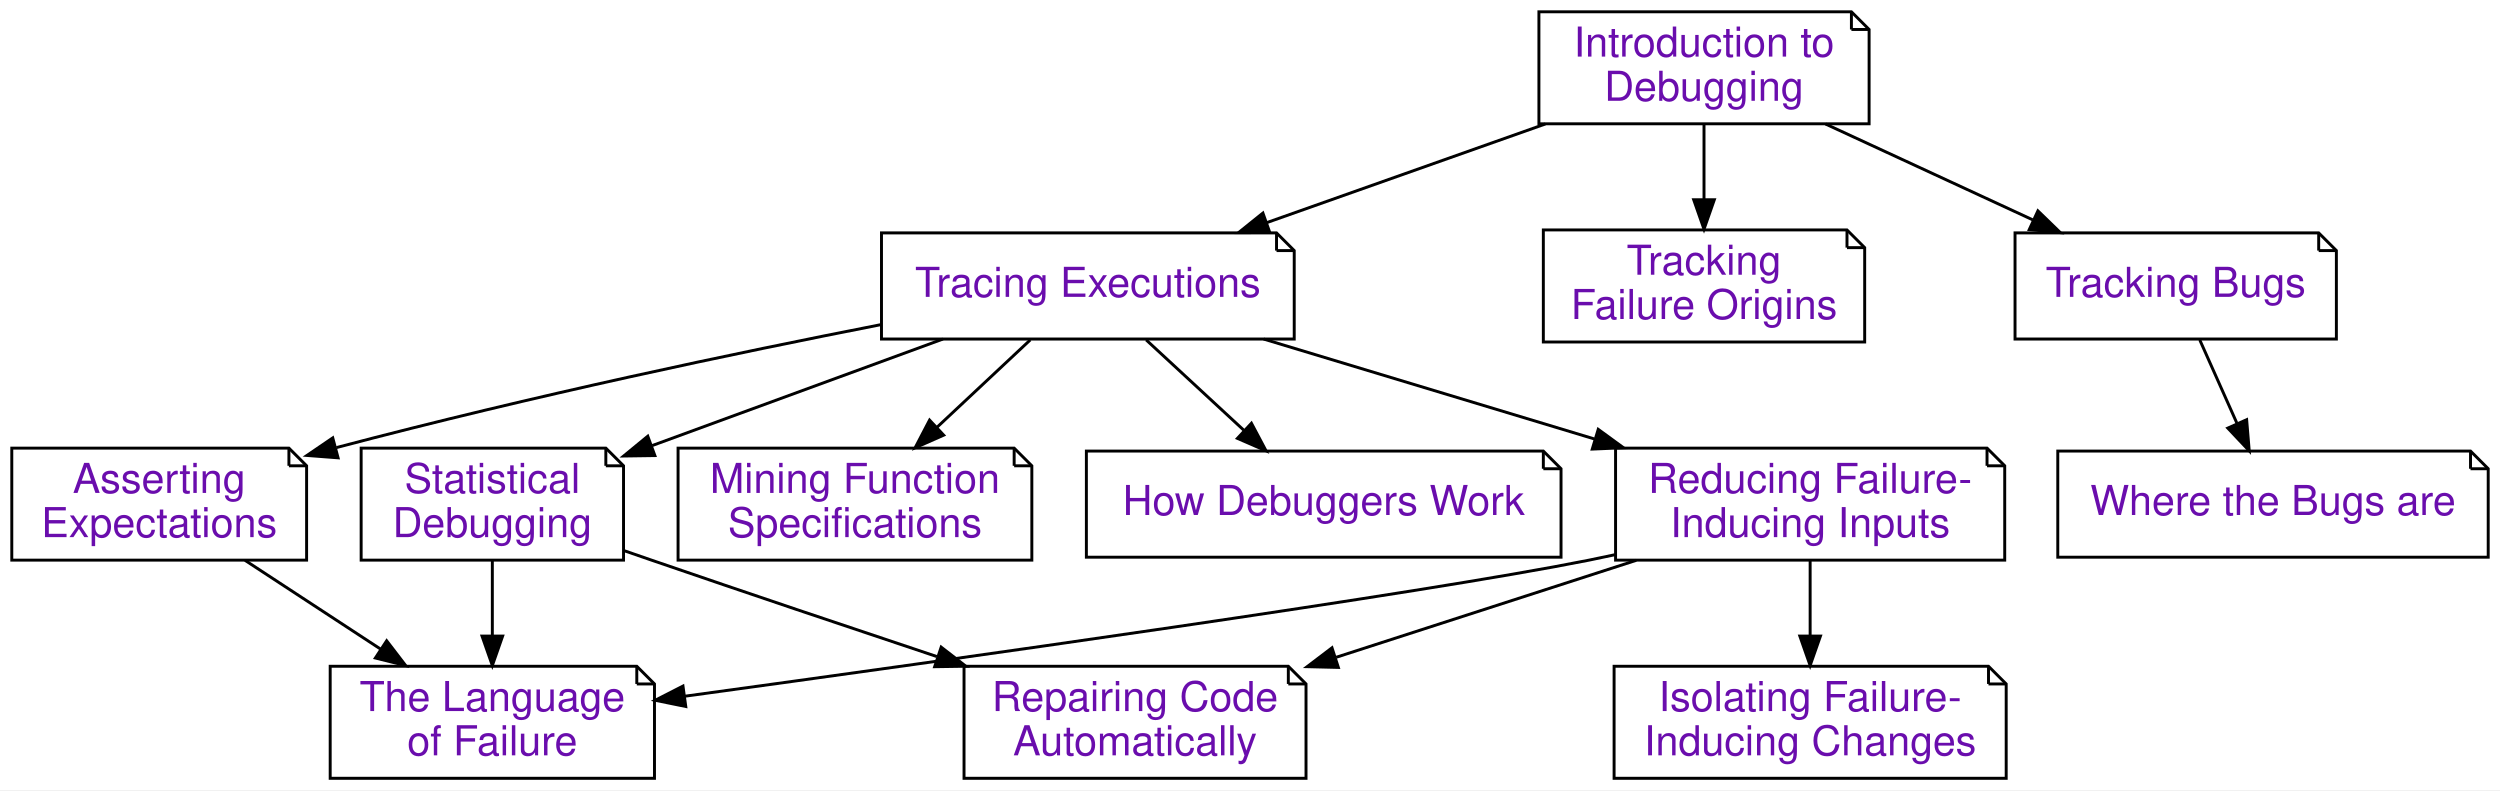
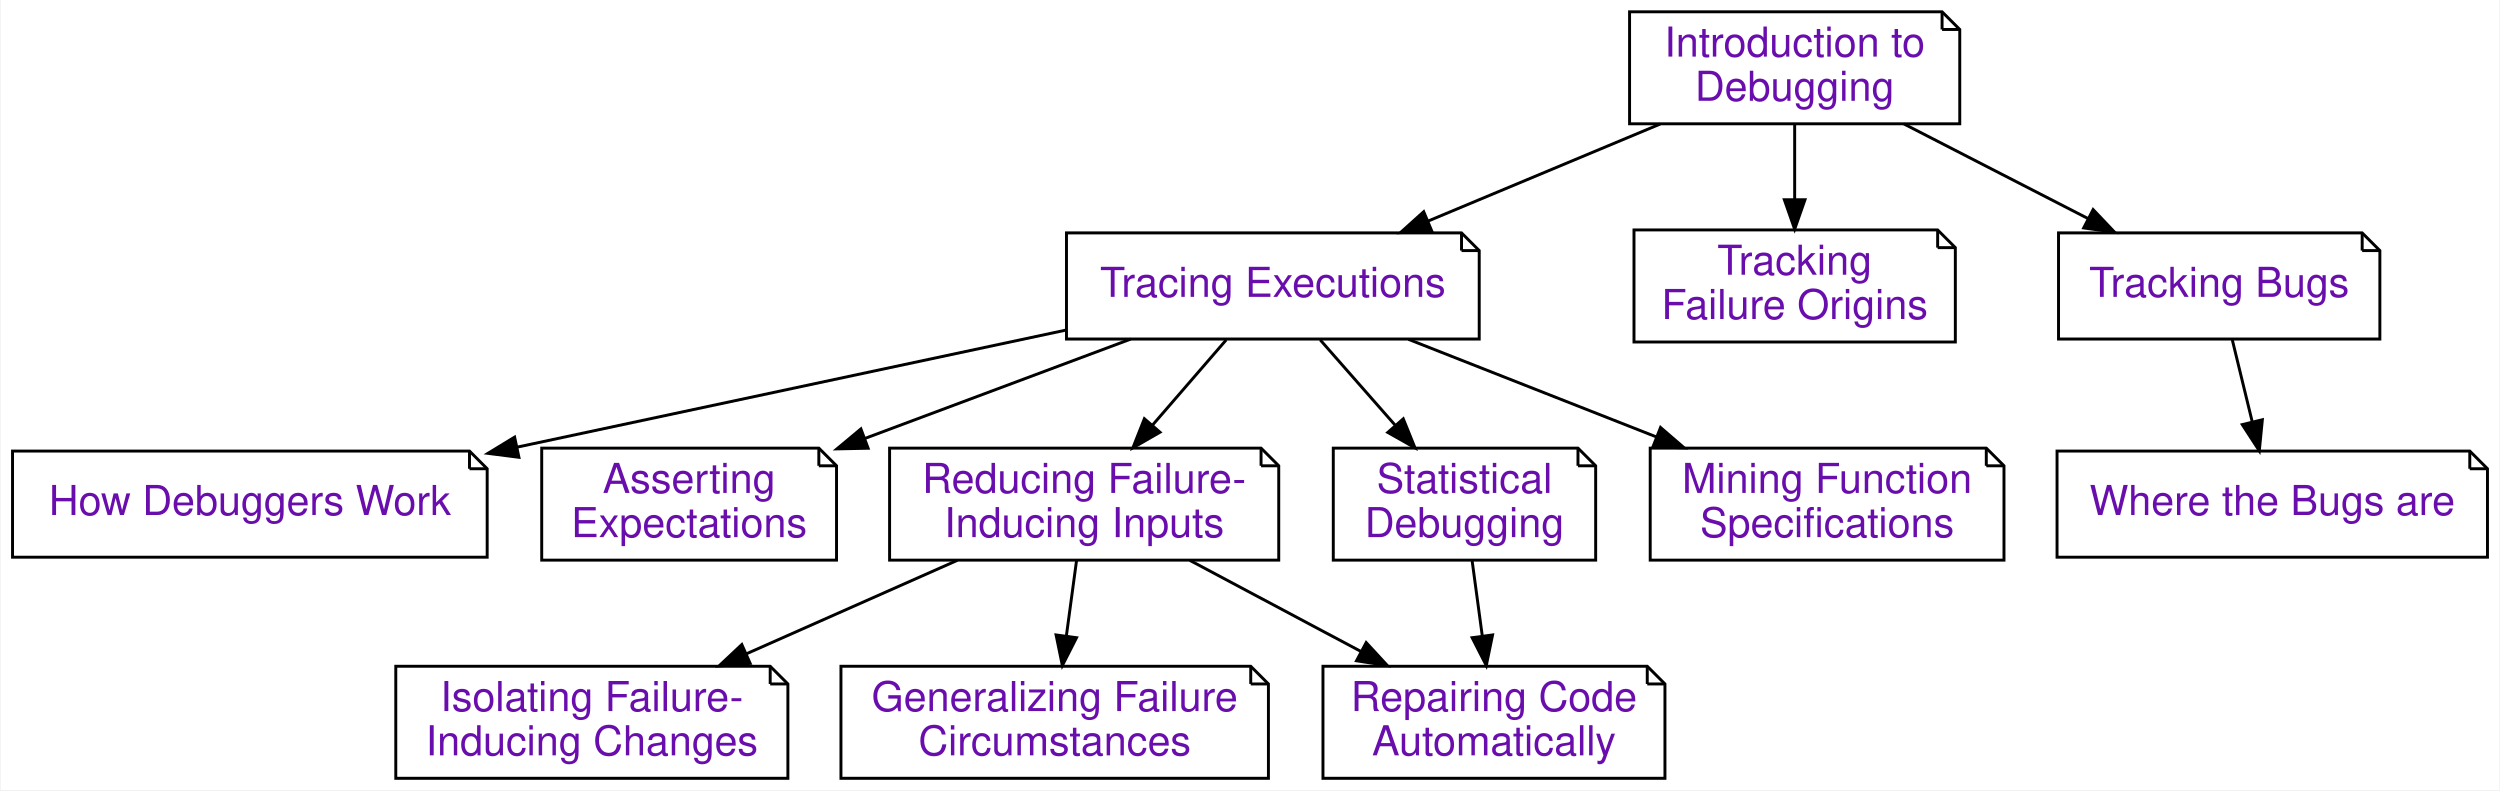
- <svg xmlns="http://www.w3.org/2000/svg" xmlns:xlink="http://www.w3.org/1999/xlink" width="848pt" height="268pt" viewBox="0.00 0.00 848.00 268.00">
+ <svg xmlns="http://www.w3.org/2000/svg" xmlns:xlink="http://www.w3.org/1999/xlink" width="848pt" height="268pt" viewBox="0.00 0.00 847.50 268.00">
  <g id="graph0" class="graph" transform="scale(1 1) rotate(0) translate(4 264)">
-     <polygon fill="#ffffff" stroke="transparent" points="-4,4 -4,-264 844,-264 844,4 -4,4" />
+     <polygon fill="#ffffff" stroke="transparent" points="-4,4 -4,-264 843.5,-264 843.5,4 -4,4" />
    <g id="node1" class="node">
      <g id="a_node1">
        <a xlink:href="Tracer.ipynb" xlink:title="Tracing Executions (Tracer)&#10;&#10;In this chapter, we show how to observe program state during an execution – a prerequisite for logging and interactive debugging. Thanks to the power of Python, we can do this in a few lines of code.">
-           <polygon fill="#ffffff" stroke="#000000" points="429,-185 295,-185 295,-149 435,-149 435,-179 429,-185" />
-           <polyline fill="none" stroke="#000000" points="429,-185 429,-179 " />
-           <polyline fill="none" stroke="#000000" points="435,-179 429,-179 " />
-           <text text-anchor="middle" x="365" y="-163.3" font-family="Raleway, Helvetica, Arial, sans-serif" font-size="14.00" fill="#6a0dad">Tracing Executions</text>
+           <polygon fill="#ffffff" stroke="#000000" points="491.5,-185 357.5,-185 357.5,-149 497.5,-149 497.5,-179 491.5,-185" />
+           <polyline fill="none" stroke="#000000" points="491.5,-185 491.5,-179 " />
+           <polyline fill="none" stroke="#000000" points="497.5,-179 491.5,-179 " />
+           <text text-anchor="middle" x="427.5" y="-163.3" font-family="Raleway, Helvetica, Arial, sans-serif" font-size="14.00" fill="#6a0dad">Tracing Executions</text>
        </a>
      </g>
    </g>
    <g id="node2" class="node">
      <g id="a_node2">
        <a xlink:href="Debugger.ipynb" xlink:title="How Debuggers Work (Debugger)&#10;&#10;Interactive debuggers are tools that allow you to selectively observe the program state during an execution.  In this chapter, you will learn how such debuggers work – by building your own debugger.">
-           <polygon fill="#ffffff" stroke="#000000" points="519.5,-111 364.5,-111 364.5,-75 525.5,-75 525.5,-105 519.5,-111" />
-           <polyline fill="none" stroke="#000000" points="519.5,-111 519.5,-105 " />
-           <polyline fill="none" stroke="#000000" points="525.5,-105 519.5,-105 " />
-           <text text-anchor="middle" x="445" y="-89.3" font-family="Raleway, Helvetica, Arial, sans-serif" font-size="14.00" fill="#6a0dad">How Debuggers Work</text>
+           <polygon fill="#ffffff" stroke="#000000" points="155,-111 0,-111 0,-75 161,-75 161,-105 155,-111" />
+           <polyline fill="none" stroke="#000000" points="155,-111 155,-105 " />
+           <polyline fill="none" stroke="#000000" points="161,-105 155,-105 " />
+           <text text-anchor="middle" x="80.5" y="-89.3" font-family="Raleway, Helvetica, Arial, sans-serif" font-size="14.00" fill="#6a0dad">How Debuggers Work</text>
        </a>
      </g>
    </g>
    <g id="edge1" class="edge">
-       <path fill="none" stroke="#000000" d="M384.775,-148.708C394.754,-139.478 407.011,-128.14 417.857,-118.107" />
-       <polygon fill="#000000" stroke="#000000" points="420.488,-120.442 425.452,-111.082 415.735,-115.303 420.488,-120.442" />
+       <path fill="none" stroke="#000000" d="M357.279,-152.025C303.645,-140.587 229.307,-124.734 171.177,-112.337" />
+       <polygon fill="#000000" stroke="#000000" points="171.768,-108.885 161.257,-110.222 170.308,-115.731 171.768,-108.885" />
    </g>
    <g id="node3" class="node">
      <g id="a_node3">
        <a xlink:href="Assertions.ipynb" xlink:title="Asserting Expectations (Assertions)&#10;&#10;In the previous chapters on tracing and interactive debugging, we have seen how to observe executions. By checking our observations against our expectations, we can find out when and how the program state is faulty. So far, we have assumed that this check would be done by humans – that is, us. However, having this check done by a computer, for instance as part of the execution, is infinitely more rigorous and efficient. In this chapter, we introduce techniques to specify our expectations and to check them at runtime, enabling us to detect faults right as they occur.">
-           <polygon fill="#ffffff" stroke="#000000" points="94,-112 0,-112 0,-74 100,-74 100,-106 94,-112" />
-           <polyline fill="none" stroke="#000000" points="94,-112 94,-106 " />
-           <polyline fill="none" stroke="#000000" points="100,-106 94,-106 " />
-           <text text-anchor="middle" x="50" y="-96.8" font-family="Raleway, Helvetica, Arial, sans-serif" font-size="14.00" fill="#6a0dad">Asserting</text>
-           <text text-anchor="middle" x="50" y="-81.8" font-family="Raleway, Helvetica, Arial, sans-serif" font-size="14.00" fill="#6a0dad">Expectations</text>
+           <polygon fill="#ffffff" stroke="#000000" points="273.5,-112 179.5,-112 179.5,-74 279.5,-74 279.5,-106 273.5,-112" />
+           <polyline fill="none" stroke="#000000" points="273.5,-112 273.5,-106 " />
+           <polyline fill="none" stroke="#000000" points="279.5,-106 273.5,-106 " />
+           <text text-anchor="middle" x="229.5" y="-96.8" font-family="Raleway, Helvetica, Arial, sans-serif" font-size="14.00" fill="#6a0dad">Asserting</text>
+           <text text-anchor="middle" x="229.5" y="-81.8" font-family="Raleway, Helvetica, Arial, sans-serif" font-size="14.00" fill="#6a0dad">Expectations</text>
        </a>
      </g>
    </g>
    <g id="edge2" class="edge">
-       <path fill="none" stroke="#000000" d="M294.739,-153.871C245.47,-144.212 177.933,-130.067 110.116,-112.18" />
-       <polygon fill="#000000" stroke="#000000" points="110.675,-108.706 100.111,-109.513 108.872,-115.47 110.675,-108.706" />
+       <path fill="none" stroke="#000000" d="M379.317,-148.992C352.166,-138.845 318.019,-126.083 289.185,-115.306" />
+       <polygon fill="#000000" stroke="#000000" points="290.22,-111.957 279.628,-111.735 287.769,-118.514 290.22,-111.957" />
    </g>
    <g id="node4" class="node">
      <g id="a_node4">
        <a xlink:href="DeltaDebugger.ipynb" xlink:title="Reducing Failure-Inducing Inputs (DeltaDebugger)&#10;&#10;A standard problem in debugging is this: Your program fails after processing some large input. Only a part of this input, however, is responsible for the failure. Reducing the input to a failure-inducing minimum not only eases debugging – it also helps in understanding why and when the program fails. In this chapter, we present techniques that automatically reduce and simplify failure-inducing inputs to a minimum, notably the popular Delta Debugging technique.">
-           <polygon fill="#ffffff" stroke="#000000" points="670,-112 544,-112 544,-74 676,-74 676,-106 670,-112" />
-           <polyline fill="none" stroke="#000000" points="670,-112 670,-106 " />
-           <polyline fill="none" stroke="#000000" points="676,-106 670,-106 " />
-           <text text-anchor="middle" x="610" y="-96.8" font-family="Raleway, Helvetica, Arial, sans-serif" font-size="14.00" fill="#6a0dad">Reducing Failure-</text>
-           <text text-anchor="middle" x="610" y="-81.8" font-family="Raleway, Helvetica, Arial, sans-serif" font-size="14.00" fill="#6a0dad">Inducing Inputs</text>
+           <polygon fill="#ffffff" stroke="#000000" points="423.5,-112 297.5,-112 297.5,-74 429.5,-74 429.5,-106 423.5,-112" />
+           <polyline fill="none" stroke="#000000" points="423.5,-112 423.5,-106 " />
+           <polyline fill="none" stroke="#000000" points="429.5,-106 423.5,-106 " />
+           <text text-anchor="middle" x="363.5" y="-96.8" font-family="Raleway, Helvetica, Arial, sans-serif" font-size="14.00" fill="#6a0dad">Reducing Failure-</text>
+           <text text-anchor="middle" x="363.5" y="-81.8" font-family="Raleway, Helvetica, Arial, sans-serif" font-size="14.00" fill="#6a0dad">Inducing Inputs</text>
        </a>
      </g>
    </g>
    <g id="edge3" class="edge">
-       <path fill="none" stroke="#000000" d="M424.62,-148.992C458.412,-138.786 500.962,-125.934 536.771,-115.118" />
-       <polygon fill="#000000" stroke="#000000" points="538.119,-118.367 546.679,-112.125 536.094,-111.666 538.119,-118.367" />
+       <path fill="none" stroke="#000000" d="M411.68,-148.708C404.161,-140.014 395.025,-129.451 386.738,-119.869" />
+       <polygon fill="#000000" stroke="#000000" points="389.22,-117.388 380.031,-112.114 383.925,-121.967 389.22,-117.388" />
    </g>
    <g id="node5" class="node">
      <g id="a_node5">
        <a xlink:href="StatisticalDebugger.ipynb" xlink:title="Statistical Debugging (StatisticalDebugger)&#10;&#10;In this chapter, we introduce statistical debugging – the idea that specific events during execution could be statistically correlated with failures. We start with coverage of individual lines and then proceed towards further execution features.">
-           <polygon fill="#ffffff" stroke="#000000" points="201.5,-112 118.5,-112 118.5,-74 207.5,-74 207.5,-106 201.5,-112" />
-           <polyline fill="none" stroke="#000000" points="201.5,-112 201.5,-106 " />
-           <polyline fill="none" stroke="#000000" points="207.5,-106 201.5,-106 " />
-           <text text-anchor="middle" x="163" y="-96.8" font-family="Raleway, Helvetica, Arial, sans-serif" font-size="14.00" fill="#6a0dad">Statistical</text>
-           <text text-anchor="middle" x="163" y="-81.8" font-family="Raleway, Helvetica, Arial, sans-serif" font-size="14.00" fill="#6a0dad">Debugging</text>
+           <polygon fill="#ffffff" stroke="#000000" points="531,-112 448,-112 448,-74 537,-74 537,-106 531,-112" />
+           <polyline fill="none" stroke="#000000" points="531,-112 531,-106 " />
+           <polyline fill="none" stroke="#000000" points="537,-106 531,-106 " />
+           <text text-anchor="middle" x="492.5" y="-96.8" font-family="Raleway, Helvetica, Arial, sans-serif" font-size="14.00" fill="#6a0dad">Statistical</text>
+           <text text-anchor="middle" x="492.5" y="-81.8" font-family="Raleway, Helvetica, Arial, sans-serif" font-size="14.00" fill="#6a0dad">Debugging</text>
        </a>
      </g>
    </g>
    <g id="edge4" class="edge">
-       <path fill="none" stroke="#000000" d="M315.844,-148.992C286.022,-138.067 247.926,-124.112 217.229,-112.866" />
-       <polygon fill="#000000" stroke="#000000" points="218.136,-109.471 207.542,-109.317 215.728,-116.044 218.136,-109.471" />
+       <path fill="none" stroke="#000000" d="M443.567,-148.708C451.204,-140.014 460.483,-129.451 468.899,-119.869" />
+       <polygon fill="#000000" stroke="#000000" points="471.741,-121.937 475.711,-112.114 466.482,-117.317 471.741,-121.937" />
    </g>
    <g id="node6" class="node">
      <g id="a_node6">
        <a xlink:href="DynamicInvariants.ipynb" xlink:title="Mining Function Specifications (DynamicInvariants)&#10;&#10;In the chapter on assertions, we have seen how important it is to check whether the result is as expected.  In this chapter, we introduce a technique that allows us to mine function specifications from a set of given executions, resulting in abstract and formal descriptions of what the function expects and what it delivers.">
-           <polygon fill="#ffffff" stroke="#000000" points="340,-112 226,-112 226,-74 346,-74 346,-106 340,-112" />
-           <polyline fill="none" stroke="#000000" points="340,-112 340,-106 " />
-           <polyline fill="none" stroke="#000000" points="346,-106 340,-106 " />
-           <text text-anchor="middle" x="286" y="-96.8" font-family="Raleway, Helvetica, Arial, sans-serif" font-size="14.00" fill="#6a0dad">Mining Function</text>
-           <text text-anchor="middle" x="286" y="-81.8" font-family="Raleway, Helvetica, Arial, sans-serif" font-size="14.00" fill="#6a0dad">Specifications</text>
+           <polygon fill="#ffffff" stroke="#000000" points="669.5,-112 555.5,-112 555.5,-74 675.5,-74 675.5,-106 669.5,-112" />
+           <polyline fill="none" stroke="#000000" points="669.5,-112 669.5,-106 " />
+           <polyline fill="none" stroke="#000000" points="675.5,-106 669.5,-106 " />
+           <text text-anchor="middle" x="615.5" y="-96.8" font-family="Raleway, Helvetica, Arial, sans-serif" font-size="14.00" fill="#6a0dad">Mining Function</text>
+           <text text-anchor="middle" x="615.5" y="-81.8" font-family="Raleway, Helvetica, Arial, sans-serif" font-size="14.00" fill="#6a0dad">Specifications</text>
        </a>
      </g>
    </g>
    <g id="edge5" class="edge">
-       <path fill="none" stroke="#000000" d="M345.472,-148.708C335.912,-139.753 324.235,-128.815 313.767,-119.009" />
-       <polygon fill="#000000" stroke="#000000" points="316.096,-116.396 306.405,-112.114 311.311,-121.505 316.096,-116.396" />
+       <path fill="none" stroke="#000000" d="M473.49,-148.898C498.87,-138.908 530.632,-126.405 557.679,-115.759" />
+       <polygon fill="#000000" stroke="#000000" points="559.008,-118.998 567.031,-112.078 556.444,-112.484 559.008,-118.998" />
    </g>
    <g id="node10" class="node">
      <g id="a_node10">
-         <a xlink:href="DDSet.ipynb" xlink:title="The Language of Failure (DDSet)&#10;&#10;Resource: http://rahul.gopinath.org/post/2020/08/03/simple-ddset/">
-           <polygon fill="#ffffff" stroke="#000000" points="212,-38 108,-38 108,0 218,0 218,-32 212,-38" />
-           <polyline fill="none" stroke="#000000" points="212,-38 212,-32 " />
-           <polyline fill="none" stroke="#000000" points="218,-32 212,-32 " />
-           <text text-anchor="middle" x="163" y="-22.8" font-family="Raleway, Helvetica, Arial, sans-serif" font-size="14.00" fill="#6a0dad">The Language</text>
-           <text text-anchor="middle" x="163" y="-7.8" font-family="Raleway, Helvetica, Arial, sans-serif" font-size="14.00" fill="#6a0dad">of Failure</text>
+         <a xlink:href="ChangeDebugger.ipynb" xlink:title="Isolating Failure-Inducing Changes (ChangeDebugger)&#10;&#10;&quot;Yesterday, my program worked. Today, it does not. Why?&quot; In debugging, as elsewhere in software development, code keeps on changing. Thus, it can happen that a piece of code that yesterday was working perfectly, today no longer runs – because we (or others) have made some changes to it that cause it to fail. The good news is that for debugging, we can actually exploit this version history to narrow down the changes that caused the failure – be it by us or by others.">
+           <polygon fill="#ffffff" stroke="#000000" points="257,-38 130,-38 130,0 263,0 263,-32 257,-38" />
+           <polyline fill="none" stroke="#000000" points="257,-38 257,-32 " />
+           <polyline fill="none" stroke="#000000" points="263,-32 257,-32 " />
+           <text text-anchor="middle" x="196.5" y="-22.8" font-family="Raleway, Helvetica, Arial, sans-serif" font-size="14.00" fill="#6a0dad">Isolating Failure-</text>
+           <text text-anchor="middle" x="196.5" y="-7.8" font-family="Raleway, Helvetica, Arial, sans-serif" font-size="14.00" fill="#6a0dad">Inducing Changes</text>
        </a>
      </g>
    </g>
    <g id="edge9" class="edge">
-       <path fill="none" stroke="#000000" d="M79.1,-73.943C93.094,-64.779 110.047,-53.677 125.041,-43.858" />
-       <polygon fill="#000000" stroke="#000000" points="127.157,-46.656 133.606,-38.249 123.322,-40.8 127.157,-46.656" />
-     </g>
-     <g id="edge11" class="edge">
-       <path fill="none" stroke="#000000" d="M543.83,-75.85C540.851,-75.2 537.898,-74.58 535,-74 477.751,-62.547 318.914,-40.251 228.385,-27.853" />
-       <polygon fill="#000000" stroke="#000000" points="228.614,-24.352 218.232,-26.465 227.666,-31.287 228.614,-24.352" />
+       <path fill="none" stroke="#000000" d="M320.493,-73.943C298.664,-64.27 271.962,-52.438 248.937,-42.235" />
+       <polygon fill="#000000" stroke="#000000" points="250.211,-38.972 239.651,-38.121 247.375,-45.372 250.211,-38.972" />
    </g>
    <g id="node11" class="node">
      <g id="a_node11">
-         <a xlink:href="ChangeDebugger.ipynb" xlink:title="Isolating Failure-Inducing Changes (ChangeDebugger)&#10;&#10;&quot;Yesterday, my program worked. Today, it does not. Why?&quot; In debugging, as elsewhere in software development, code keeps on changing. Thus, it can happen that a piece of code that yesterday was working perfectly, today no longer runs – because we (or others) have made some changes to it that cause it to fail. The good news is that for debugging, we can actually exploit this version history to narrow down the changes that caused the failure – be it by us or by others.">
-           <polygon fill="#ffffff" stroke="#000000" points="670.5,-38 543.5,-38 543.5,0 676.5,0 676.5,-32 670.5,-38" />
-           <polyline fill="none" stroke="#000000" points="670.5,-38 670.5,-32 " />
-           <polyline fill="none" stroke="#000000" points="676.5,-32 670.5,-32 " />
-           <text text-anchor="middle" x="610" y="-22.8" font-family="Raleway, Helvetica, Arial, sans-serif" font-size="14.00" fill="#6a0dad">Isolating Failure-</text>
-           <text text-anchor="middle" x="610" y="-7.8" font-family="Raleway, Helvetica, Arial, sans-serif" font-size="14.00" fill="#6a0dad">Inducing Changes</text>
+         <a xlink:href="DDSet.ipynb" xlink:title="Generalizing Failure Circumstances (DDSet)&#10;&#10;One central question in debugging is: Does this bug occur in other situations, too? In this chapter, we present a technique that is set to generalize the circumstances under which a failure occurs. The DDSET algorithm takes a failure-inducing input, breaks it into individual elements. For each element, it tries to find whether it can be replaced by others in the same category, and if so, it generalizes the concrete element to the very category. The result is a pattern that characterizes the failure condition: &quot;The failure occurs for all inputs of the form (&lt;expr&gt; * &lt;expr&gt;).">
+           <polygon fill="#ffffff" stroke="#000000" points="420,-38 281,-38 281,0 426,0 426,-32 420,-38" />
+           <polyline fill="none" stroke="#000000" points="420,-38 420,-32 " />
+           <polyline fill="none" stroke="#000000" points="426,-32 420,-32 " />
+           <text text-anchor="middle" x="353.5" y="-22.8" font-family="Raleway, Helvetica, Arial, sans-serif" font-size="14.00" fill="#6a0dad">Generalizing Failure</text>
+           <text text-anchor="middle" x="353.5" y="-7.8" font-family="Raleway, Helvetica, Arial, sans-serif" font-size="14.00" fill="#6a0dad">Circumstances</text>
        </a>
      </g>
    </g>
    <g id="edge10" class="edge">
-       <path fill="none" stroke="#000000" d="M610,-73.943C610,-66.149 610,-56.954 610,-48.338" />
-       <polygon fill="#000000" stroke="#000000" points="613.5,-48.249 610,-38.249 606.5,-48.249 613.5,-48.249" />
+       <path fill="none" stroke="#000000" d="M360.925,-73.943C359.872,-66.149 358.629,-56.954 357.465,-48.338" />
+       <polygon fill="#000000" stroke="#000000" points="360.909,-47.691 356.101,-38.249 353.972,-48.628 360.909,-47.691" />
    </g>
    <g id="node12" class="node">
      <g id="a_node12">
        <a xlink:href="Repairer.ipynb" xlink:title="Repairing Code Automatically (Repairer)&#10;&#10;So far, we have discussed how to track failures and how to locate defects in code. Let us now discuss how to repair defects – that is, to correct the code such that the failure no longer occurs. We will discuss how to repair code automatically – by systematically searching through possible fixes and evolving the most promising candidates.">
-           <polygon fill="#ffffff" stroke="#000000" points="433,-38 323,-38 323,0 439,0 439,-32 433,-38" />
-           <polyline fill="none" stroke="#000000" points="433,-38 433,-32 " />
-           <polyline fill="none" stroke="#000000" points="439,-32 433,-32 " />
-           <text text-anchor="middle" x="381" y="-22.8" font-family="Raleway, Helvetica, Arial, sans-serif" font-size="14.00" fill="#6a0dad">Repairing Code</text>
-           <text text-anchor="middle" x="381" y="-7.8" font-family="Raleway, Helvetica, Arial, sans-serif" font-size="14.00" fill="#6a0dad">Automatically</text>
+           <polygon fill="#ffffff" stroke="#000000" points="554.5,-38 444.5,-38 444.5,0 560.5,0 560.5,-32 554.5,-38" />
+           <polyline fill="none" stroke="#000000" points="554.5,-38 554.5,-32 " />
+           <polyline fill="none" stroke="#000000" points="560.5,-32 554.5,-32 " />
+           <text text-anchor="middle" x="502.5" y="-22.8" font-family="Raleway, Helvetica, Arial, sans-serif" font-size="14.00" fill="#6a0dad">Repairing Code</text>
+           <text text-anchor="middle" x="502.5" y="-7.8" font-family="Raleway, Helvetica, Arial, sans-serif" font-size="14.00" fill="#6a0dad">Automatically</text>
        </a>
      </g>
    </g>
+     <g id="edge11" class="edge">
+       <path fill="none" stroke="#000000" d="M399.296,-73.943C416.993,-64.522 438.536,-53.053 457.353,-43.035" />
+       <polygon fill="#000000" stroke="#000000" points="459.16,-46.038 466.342,-38.249 455.87,-39.859 459.16,-46.038" />
+     </g>
    <g id="edge12" class="edge">
-       <path fill="none" stroke="#000000" d="M551.027,-73.943C519.922,-63.892 481.602,-51.509 449.221,-41.045" />
-       <polygon fill="#000000" stroke="#000000" points="449.968,-37.609 439.377,-37.864 447.816,-44.269 449.968,-37.609" />
-     </g>
-     <g id="edge13" class="edge">
-       <path fill="none" stroke="#000000" d="M163,-73.943C163,-66.149 163,-56.954 163,-48.338" />
-       <polygon fill="#000000" stroke="#000000" points="166.5,-48.249 163,-38.249 159.5,-48.249 166.5,-48.249" />
-     </g>
-     <g id="edge14" class="edge">
-       <path fill="none" stroke="#000000" d="M207.771,-77.19C210.893,-76.105 213.992,-75.033 217,-74 248.768,-63.085 284.085,-51.208 313.784,-41.294" />
-       <polygon fill="#000000" stroke="#000000" points="315.248,-44.495 323.627,-38.011 313.034,-37.854 315.248,-44.495" />
+       <path fill="none" stroke="#000000" d="M495.075,-73.943C496.128,-66.149 497.371,-56.954 498.535,-48.338" />
+       <polygon fill="#000000" stroke="#000000" points="502.028,-48.628 499.899,-38.249 495.091,-47.691 502.028,-48.628" />
    </g>
    <g id="node7" class="node">
      <g id="a_node7">
        <a xlink:href="Intro_Debugging.ipynb" xlink:title="Introduction to Debugging (Intro_Debugging)&#10;&#10;In this book, we want to explore debugging - the art and science of fixing bugs in computer software. In particular, we want to explore techniques that automatically answer questions like: Where is the bug? When does it occur? And how can we repair it? But before we start automating the debugging process, we first need to understand what this process is.">
-           <polygon fill="#ffffff" stroke="#000000" points="624,-260 518,-260 518,-222 630,-222 630,-254 624,-260" />
-           <polyline fill="none" stroke="#000000" points="624,-260 624,-254 " />
-           <polyline fill="none" stroke="#000000" points="630,-254 624,-254 " />
-           <text text-anchor="middle" x="574" y="-244.8" font-family="Raleway, Helvetica, Arial, sans-serif" font-size="14.00" fill="#6a0dad">Introduction to</text>
-           <text text-anchor="middle" x="574" y="-229.8" font-family="Raleway, Helvetica, Arial, sans-serif" font-size="14.00" fill="#6a0dad">Debugging</text>
+           <polygon fill="#ffffff" stroke="#000000" points="654.5,-260 548.5,-260 548.5,-222 660.5,-222 660.5,-254 654.5,-260" />
+           <polyline fill="none" stroke="#000000" points="654.5,-260 654.5,-254 " />
+           <polyline fill="none" stroke="#000000" points="660.5,-254 654.5,-254 " />
+           <text text-anchor="middle" x="604.5" y="-244.8" font-family="Raleway, Helvetica, Arial, sans-serif" font-size="14.00" fill="#6a0dad">Introduction to</text>
+           <text text-anchor="middle" x="604.5" y="-229.8" font-family="Raleway, Helvetica, Arial, sans-serif" font-size="14.00" fill="#6a0dad">Debugging</text>
        </a>
      </g>
    </g>
    <g id="edge6" class="edge">
-       <path fill="none" stroke="#000000" d="M520.177,-221.943C491.256,-211.703 455.502,-199.044 425.606,-188.458" />
-       <polygon fill="#000000" stroke="#000000" points="426.716,-185.139 416.121,-185.1 424.379,-191.737 426.716,-185.139" />
+       <path fill="none" stroke="#000000" d="M558.918,-221.943C534.849,-211.881 505.192,-199.482 480.146,-189.01" />
+       <polygon fill="#000000" stroke="#000000" points="481.37,-185.728 470.794,-185.1 478.67,-192.187 481.37,-185.728" />
    </g>
    <g id="node8" class="node">
      <g id="a_node8">
        <a xlink:href="Slicer.ipynb" xlink:title="Tracking Failure Origins (Slicer)&#10;&#10;The question of &quot;Where does this value come from?&quot; is fundamental for debugging. Which earlier variables could possibly have influenced the current erroneous state? And how did their values come to be?">
-           <polygon fill="#ffffff" stroke="#000000" points="622.5,-186 519.5,-186 519.5,-148 628.5,-148 628.5,-180 622.5,-186" />
-           <polyline fill="none" stroke="#000000" points="622.5,-186 622.5,-180 " />
-           <polyline fill="none" stroke="#000000" points="628.5,-180 622.5,-180 " />
-           <text text-anchor="middle" x="574" y="-170.8" font-family="Raleway, Helvetica, Arial, sans-serif" font-size="14.00" fill="#6a0dad">Tracking </text>
-           <text text-anchor="middle" x="574" y="-155.8" font-family="Raleway, Helvetica, Arial, sans-serif" font-size="14.00" fill="#6a0dad">Failure Origins</text>
+           <polygon fill="#ffffff" stroke="#000000" points="653,-186 550,-186 550,-148 659,-148 659,-180 653,-186" />
+           <polyline fill="none" stroke="#000000" points="653,-186 653,-180 " />
+           <polyline fill="none" stroke="#000000" points="659,-180 653,-180 " />
+           <text text-anchor="middle" x="604.5" y="-170.8" font-family="Raleway, Helvetica, Arial, sans-serif" font-size="14.00" fill="#6a0dad">Tracking </text>
+           <text text-anchor="middle" x="604.5" y="-155.8" font-family="Raleway, Helvetica, Arial, sans-serif" font-size="14.00" fill="#6a0dad">Failure Origins</text>
        </a>
      </g>
    </g>
    <g id="edge7" class="edge">
-       <path fill="none" stroke="#000000" d="M574,-221.943C574,-214.149 574,-204.954 574,-196.338" />
-       <polygon fill="#000000" stroke="#000000" points="577.5,-196.249 574,-186.25 570.5,-196.25 577.5,-196.249" />
+       <path fill="none" stroke="#000000" d="M604.5,-221.943C604.5,-214.149 604.5,-204.954 604.5,-196.338" />
+       <polygon fill="#000000" stroke="#000000" points="608,-196.249 604.5,-186.25 601,-196.25 608,-196.249" />
    </g>
    <g id="node9" class="node">
      <g id="a_node9">
        <a xlink:href="Tracking.ipynb" xlink:title="Tracking Bugs (Tracking)&#10;&#10;So far, we have assumed that failures would be discovered and fixed by a single programmer during development. But what if the user who discovers a bug is different from the developer who eventually fixes it? In this case, users have to report bugs, and one needs to ensure that reported bugs are systematically tracked. This is the job of dedicated bug tracking systems, which we will discuss (and demo) in this chapter.">
-           <polygon fill="#ffffff" stroke="#000000" points="782.5,-185 679.5,-185 679.5,-149 788.5,-149 788.5,-179 782.5,-185" />
-           <polyline fill="none" stroke="#000000" points="782.5,-185 782.5,-179 " />
-           <polyline fill="none" stroke="#000000" points="788.5,-179 782.5,-179 " />
-           <text text-anchor="middle" x="734" y="-163.3" font-family="Raleway, Helvetica, Arial, sans-serif" font-size="14.00" fill="#6a0dad">Tracking Bugs</text>
+           <polygon fill="#ffffff" stroke="#000000" points="797,-185 694,-185 694,-149 803,-149 803,-179 797,-185" />
+           <polyline fill="none" stroke="#000000" points="797,-185 797,-179 " />
+           <polyline fill="none" stroke="#000000" points="803,-179 797,-179 " />
+           <text text-anchor="middle" x="748.5" y="-163.3" font-family="Raleway, Helvetica, Arial, sans-serif" font-size="14.00" fill="#6a0dad">Tracking Bugs</text>
        </a>
      </g>
    </g>
    <g id="edge8" class="edge">
-       <path fill="none" stroke="#000000" d="M615.204,-221.943C636.674,-212.013 663.062,-199.809 685.511,-189.426" />
-       <polygon fill="#000000" stroke="#000000" points="687.257,-192.475 694.864,-185.1 684.319,-186.121 687.257,-192.475" />
+       <path fill="none" stroke="#000000" d="M641.584,-221.943C660.662,-212.139 684.055,-200.118 704.09,-189.822" />
+       <polygon fill="#000000" stroke="#000000" points="705.737,-192.911 713.032,-185.227 702.537,-186.685 705.737,-192.911" />
    </g>
    <g id="node13" class="node">
      <g id="a_node13">
        <a xlink:href="ChangeCounter.ipynb" xlink:title="Where the Bugs are (ChangeCounter)&#10;&#10;Every time a bug is fixed, developers leave a trace – in the version database when they commit the fix, or in the bug database when they close the bug. In this chapter, we learn how to mine these repositories for past changes and bugs, and how to map them to individual modules and functions, highlighting those project components that have seen most changes and fixes over time.">
-           <polygon fill="#ffffff" stroke="#000000" points="834,-111 694,-111 694,-75 840,-75 840,-105 834,-111" />
-           <polyline fill="none" stroke="#000000" points="834,-111 834,-105 " />
-           <polyline fill="none" stroke="#000000" points="840,-105 834,-105 " />
-           <text text-anchor="middle" x="767" y="-89.3" font-family="Raleway, Helvetica, Arial, sans-serif" font-size="14.00" fill="#6a0dad">Where the Bugs are</text>
+           <polygon fill="#ffffff" stroke="#000000" points="833.5,-111 693.5,-111 693.5,-75 839.5,-75 839.5,-105 833.5,-111" />
+           <polyline fill="none" stroke="#000000" points="833.5,-111 833.5,-105 " />
+           <polyline fill="none" stroke="#000000" points="839.5,-105 833.5,-105 " />
+           <text text-anchor="middle" x="766.5" y="-89.3" font-family="Raleway, Helvetica, Arial, sans-serif" font-size="14.00" fill="#6a0dad">Where the Bugs are</text>
        </a>
      </g>
    </g>
-     <g id="edge15" class="edge">
-       <path fill="none" stroke="#000000" d="M742.157,-148.708C745.954,-140.195 750.55,-129.888 754.751,-120.467" />
-       <polygon fill="#000000" stroke="#000000" points="758.06,-121.64 758.937,-111.082 751.667,-118.789 758.06,-121.64" />
+     <g id="edge13" class="edge">
+       <path fill="none" stroke="#000000" d="M752.949,-148.708C754.977,-140.374 757.422,-130.322 759.674,-121.063" />
+       <polygon fill="#000000" stroke="#000000" points="763.139,-121.626 762.102,-111.082 756.337,-119.971 763.139,-121.626" />
    </g>
  </g>
</svg>
